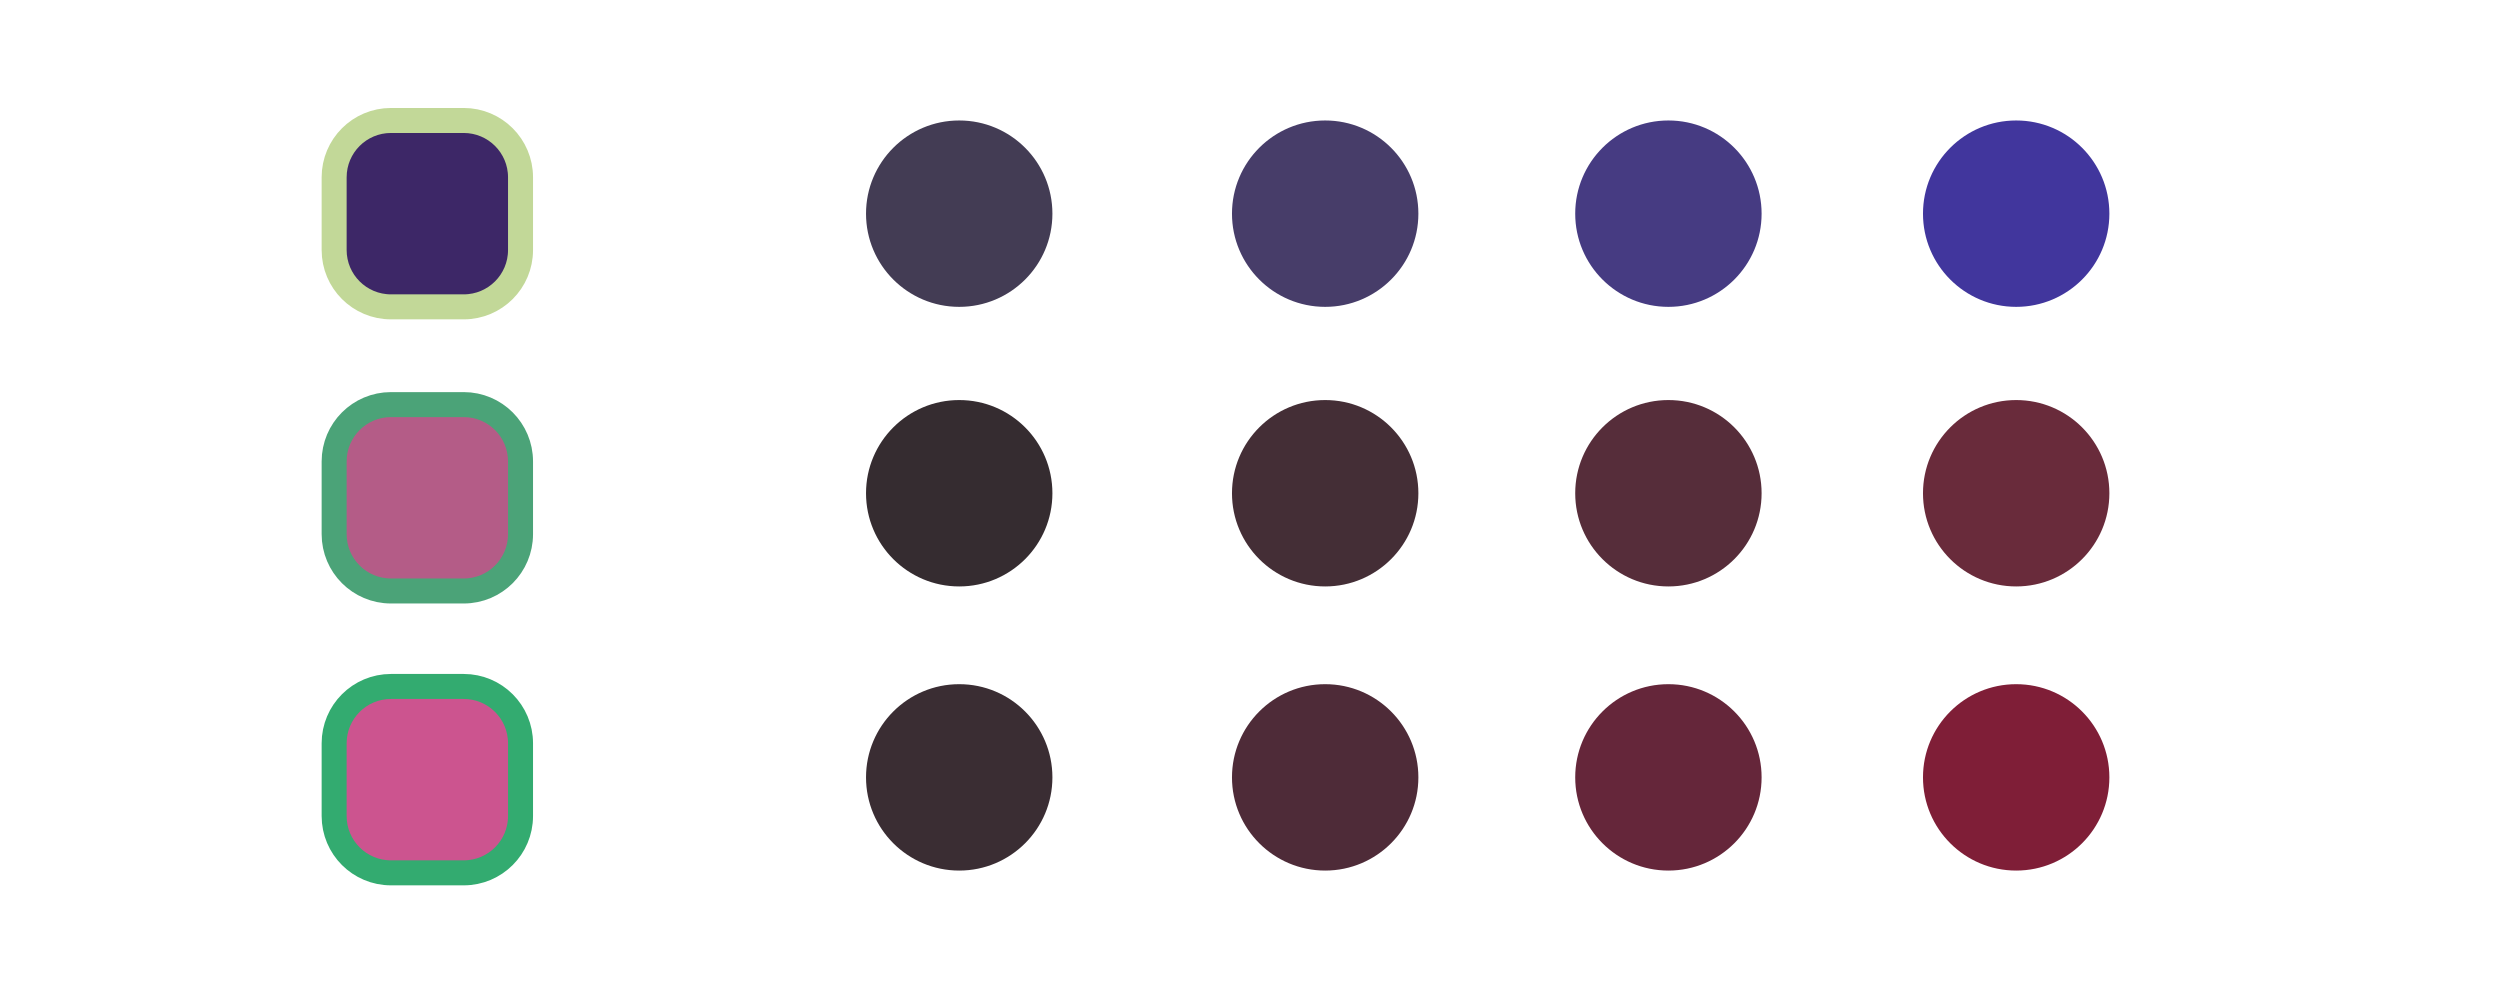
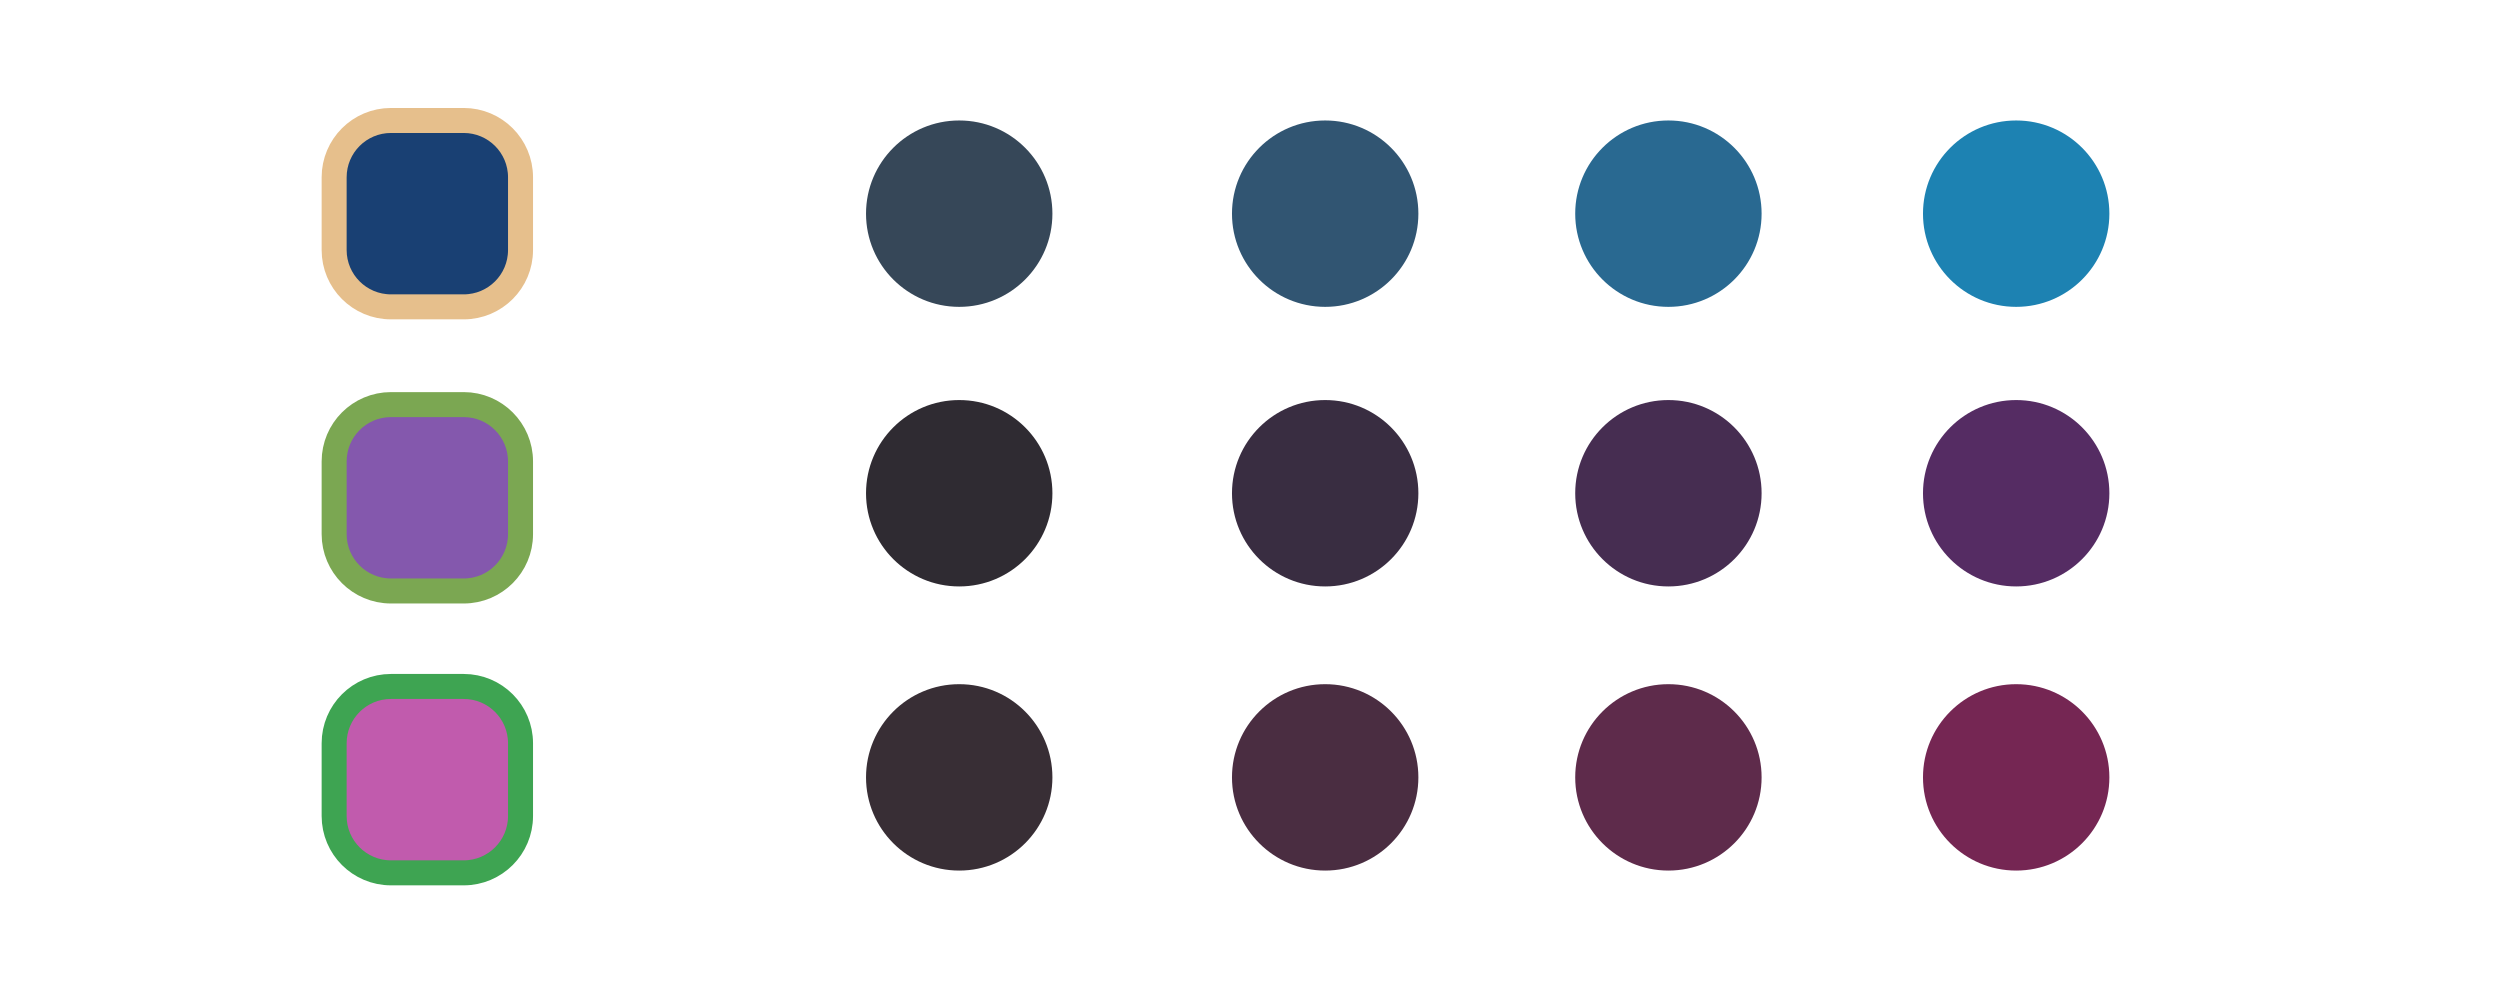
<svg xmlns="http://www.w3.org/2000/svg" width="1000" height="400" viewBox="0 0 264.583 105.833" version="1.1" id="svg1">
  <defs id="defs1" />
  <g id="layer1">
-     <rect style="fill:#3D2767;fill-opacity:1;stroke:#C2D898;stroke-width:2.646;stroke-linecap:round;stroke-linejoin:round;stroke-dasharray:none;stroke-opacity:1;paint-order:fill markers stroke" id="rect1" width="19.726" height="19.726" x="35.363" y="12.75" ry="6.014" />
-     <rect style="fill:#B45C87;fill-opacity:1;stroke:#4BA378;stroke-width:2.646;stroke-linecap:round;stroke-linejoin:round;stroke-dasharray:none;stroke-opacity:1;paint-order:fill markers stroke" id="rect2" width="19.726" height="19.726" x="35.363" y="42.82" ry="6.014" />
-     <rect style="fill:#CC548F;fill-opacity:1;stroke:#33AB70;stroke-width:2.646;stroke-linecap:round;stroke-linejoin:round;stroke-dasharray:none;stroke-opacity:1;paint-order:fill markers stroke" id="rect3" width="19.726" height="19.726" x="35.363" y="72.65" ry="6.014" />
-     <rect style="fill:#433C54;fill-opacity:1;stroke:none;stroke-width:2.646;stroke-linecap:round;stroke-linejoin:round;stroke-dasharray:none;stroke-opacity:1;paint-order:fill markers stroke" id="rect4" width="19.726" height="19.726" x="91.654" y="12.75" ry="9.863" />
-     <rect style="fill:#473D69;fill-opacity:1;stroke:none;stroke-width:2.646;stroke-linecap:round;stroke-linejoin:round;stroke-dasharray:none;stroke-opacity:1;paint-order:fill markers stroke" id="rect5" width="19.726" height="19.726" x="130.385" y="12.75" ry="9.863" />
-     <rect style="fill:#463B82;fill-opacity:1;stroke:none;stroke-width:2.646;stroke-linecap:round;stroke-linejoin:round;stroke-dasharray:none;stroke-opacity:1;paint-order:fill markers stroke" id="rect6" width="19.726" height="19.726" x="166.71" y="12.75" ry="9.863" />
-     <rect style="fill:#41369D;fill-opacity:1;stroke:none;stroke-width:2.646;stroke-linecap:round;stroke-linejoin:round;stroke-dasharray:none;stroke-opacity:1;paint-order:fill markers stroke" id="rect7" width="19.726" height="19.726" x="203.516" y="12.75" ry="9.863" />
-     <rect style="fill:#352C30;fill-opacity:1;stroke:none;stroke-width:2.646;stroke-linecap:round;stroke-linejoin:round;stroke-dasharray:none;stroke-opacity:1;paint-order:fill markers stroke" id="rect8" width="19.726" height="19.726" x="91.654" y="42.339" ry="9.863" />
-     <rect style="fill:#442E36;fill-opacity:1;stroke:none;stroke-width:2.646;stroke-linecap:round;stroke-linejoin:round;stroke-dasharray:none;stroke-opacity:1;paint-order:fill markers stroke" id="rect9" width="19.726" height="19.726" x="130.385" y="42.339" ry="9.863" />
-     <rect style="fill:#562D3A;fill-opacity:1;stroke:none;stroke-width:2.646;stroke-linecap:round;stroke-linejoin:round;stroke-dasharray:none;stroke-opacity:1;paint-order:fill markers stroke" id="rect10" width="19.726" height="19.726" x="166.71" y="42.339" ry="9.863" />
-     <rect style="fill:#692B3B;fill-opacity:1;stroke:none;stroke-width:2.646;stroke-linecap:round;stroke-linejoin:round;stroke-dasharray:none;stroke-opacity:1;paint-order:fill markers stroke" id="rect11" width="19.726" height="19.726" x="203.516" y="42.339" ry="9.863" />
-     <rect style="fill:#3A2D33;fill-opacity:1;stroke:none;stroke-width:2.646;stroke-linecap:round;stroke-linejoin:round;stroke-dasharray:none;stroke-opacity:1;paint-order:fill markers stroke" id="rect12" width="19.726" height="19.726" x="91.654" y="72.409" ry="9.863" />
-     <rect style="fill:#4E2B38;fill-opacity:1;stroke:none;stroke-width:2.646;stroke-linecap:round;stroke-linejoin:round;stroke-dasharray:none;stroke-opacity:1;paint-order:fill markers stroke" id="rect13" width="19.726" height="19.726" x="130.385" y="72.409" ry="9.863" />
-     <rect style="fill:#65263A;fill-opacity:1;stroke:none;stroke-width:2.646;stroke-linecap:round;stroke-linejoin:round;stroke-dasharray:none;stroke-opacity:1;paint-order:fill markers stroke" id="rect14" width="19.726" height="19.726" x="166.71" y="72.409" ry="9.863" />
-     <rect style="fill:#7F1E37;fill-opacity:1;stroke:none;stroke-width:2.646;stroke-linecap:round;stroke-linejoin:round;stroke-dasharray:none;stroke-opacity:1;paint-order:fill markers stroke" id="rect15" width="19.726" height="19.726" x="203.516" y="72.409" ry="9.863" />
+     <rect style="fill:#194073;fill-opacity:1;stroke:#E6BF8C;stroke-width:2.646;stroke-linecap:round;stroke-linejoin:round;stroke-dasharray:none;stroke-opacity:1;paint-order:fill markers stroke" id="rect1" width="19.726" height="19.726" x="35.363" y="12.75" ry="6.014" />
+     <rect style="fill:#8458AD;fill-opacity:1;stroke:#7BA752;stroke-width:2.646;stroke-linecap:round;stroke-linejoin:round;stroke-dasharray:none;stroke-opacity:1;paint-order:fill markers stroke" id="rect2" width="19.726" height="19.726" x="35.363" y="42.82" ry="6.014" />
+     <rect style="fill:#C15BAD;fill-opacity:1;stroke:#3EA452;stroke-width:2.646;stroke-linecap:round;stroke-linejoin:round;stroke-dasharray:none;stroke-opacity:1;paint-order:fill markers stroke" id="rect3" width="19.726" height="19.726" x="35.363" y="72.65" ry="6.014" />
+     <rect style="fill:#364758;fill-opacity:1;stroke:none;stroke-width:2.646;stroke-linecap:round;stroke-linejoin:round;stroke-dasharray:none;stroke-opacity:1;paint-order:fill markers stroke" id="rect4" width="19.726" height="19.726" x="91.654" y="12.75" ry="9.863" />
+     <rect style="fill:#315572;fill-opacity:1;stroke:none;stroke-width:2.646;stroke-linecap:round;stroke-linejoin:round;stroke-dasharray:none;stroke-opacity:1;paint-order:fill markers stroke" id="rect5" width="19.726" height="19.726" x="130.385" y="12.75" ry="9.863" />
+     <rect style="fill:#296991;fill-opacity:1;stroke:none;stroke-width:2.646;stroke-linecap:round;stroke-linejoin:round;stroke-dasharray:none;stroke-opacity:1;paint-order:fill markers stroke" id="rect6" width="19.726" height="19.726" x="166.71" y="12.75" ry="9.863" />
+     <rect style="fill:#1D82B2;fill-opacity:1;stroke:none;stroke-width:2.646;stroke-linecap:round;stroke-linejoin:round;stroke-dasharray:none;stroke-opacity:1;paint-order:fill markers stroke" id="rect7" width="19.726" height="19.726" x="203.516" y="12.75" ry="9.863" />
+     <rect style="fill:#2F2B32;fill-opacity:1;stroke:none;stroke-width:2.646;stroke-linecap:round;stroke-linejoin:round;stroke-dasharray:none;stroke-opacity:1;paint-order:fill markers stroke" id="rect8" width="19.726" height="19.726" x="91.654" y="42.339" ry="9.863" />
+     <rect style="fill:#392D41;fill-opacity:1;stroke:none;stroke-width:2.646;stroke-linecap:round;stroke-linejoin:round;stroke-dasharray:none;stroke-opacity:1;paint-order:fill markers stroke" id="rect9" width="19.726" height="19.726" x="130.385" y="42.339" ry="9.863" />
+     <rect style="fill:#462D51;fill-opacity:1;stroke:none;stroke-width:2.646;stroke-linecap:round;stroke-linejoin:round;stroke-dasharray:none;stroke-opacity:1;paint-order:fill markers stroke" id="rect10" width="19.726" height="19.726" x="166.71" y="42.339" ry="9.863" />
+     <rect style="fill:#552C63;fill-opacity:1;stroke:none;stroke-width:2.646;stroke-linecap:round;stroke-linejoin:round;stroke-dasharray:none;stroke-opacity:1;paint-order:fill markers stroke" id="rect11" width="19.726" height="19.726" x="203.516" y="42.339" ry="9.863" />
+     <rect style="fill:#382E35;fill-opacity:1;stroke:none;stroke-width:2.646;stroke-linecap:round;stroke-linejoin:round;stroke-dasharray:none;stroke-opacity:1;paint-order:fill markers stroke" id="rect12" width="19.726" height="19.726" x="91.654" y="72.409" ry="9.863" />
+     <rect style="fill:#4A2D41;fill-opacity:1;stroke:none;stroke-width:2.646;stroke-linecap:round;stroke-linejoin:round;stroke-dasharray:none;stroke-opacity:1;paint-order:fill markers stroke" id="rect13" width="19.726" height="19.726" x="130.385" y="72.409" ry="9.863" />
+     <rect style="fill:#5E2B4B;fill-opacity:1;stroke:none;stroke-width:2.646;stroke-linecap:round;stroke-linejoin:round;stroke-dasharray:none;stroke-opacity:1;paint-order:fill markers stroke" id="rect14" width="19.726" height="19.726" x="166.71" y="72.409" ry="9.863" />
+     <rect style="fill:#752653;fill-opacity:1;stroke:none;stroke-width:2.646;stroke-linecap:round;stroke-linejoin:round;stroke-dasharray:none;stroke-opacity:1;paint-order:fill markers stroke" id="rect15" width="19.726" height="19.726" x="203.516" y="72.409" ry="9.863" />
  </g>
</svg>
